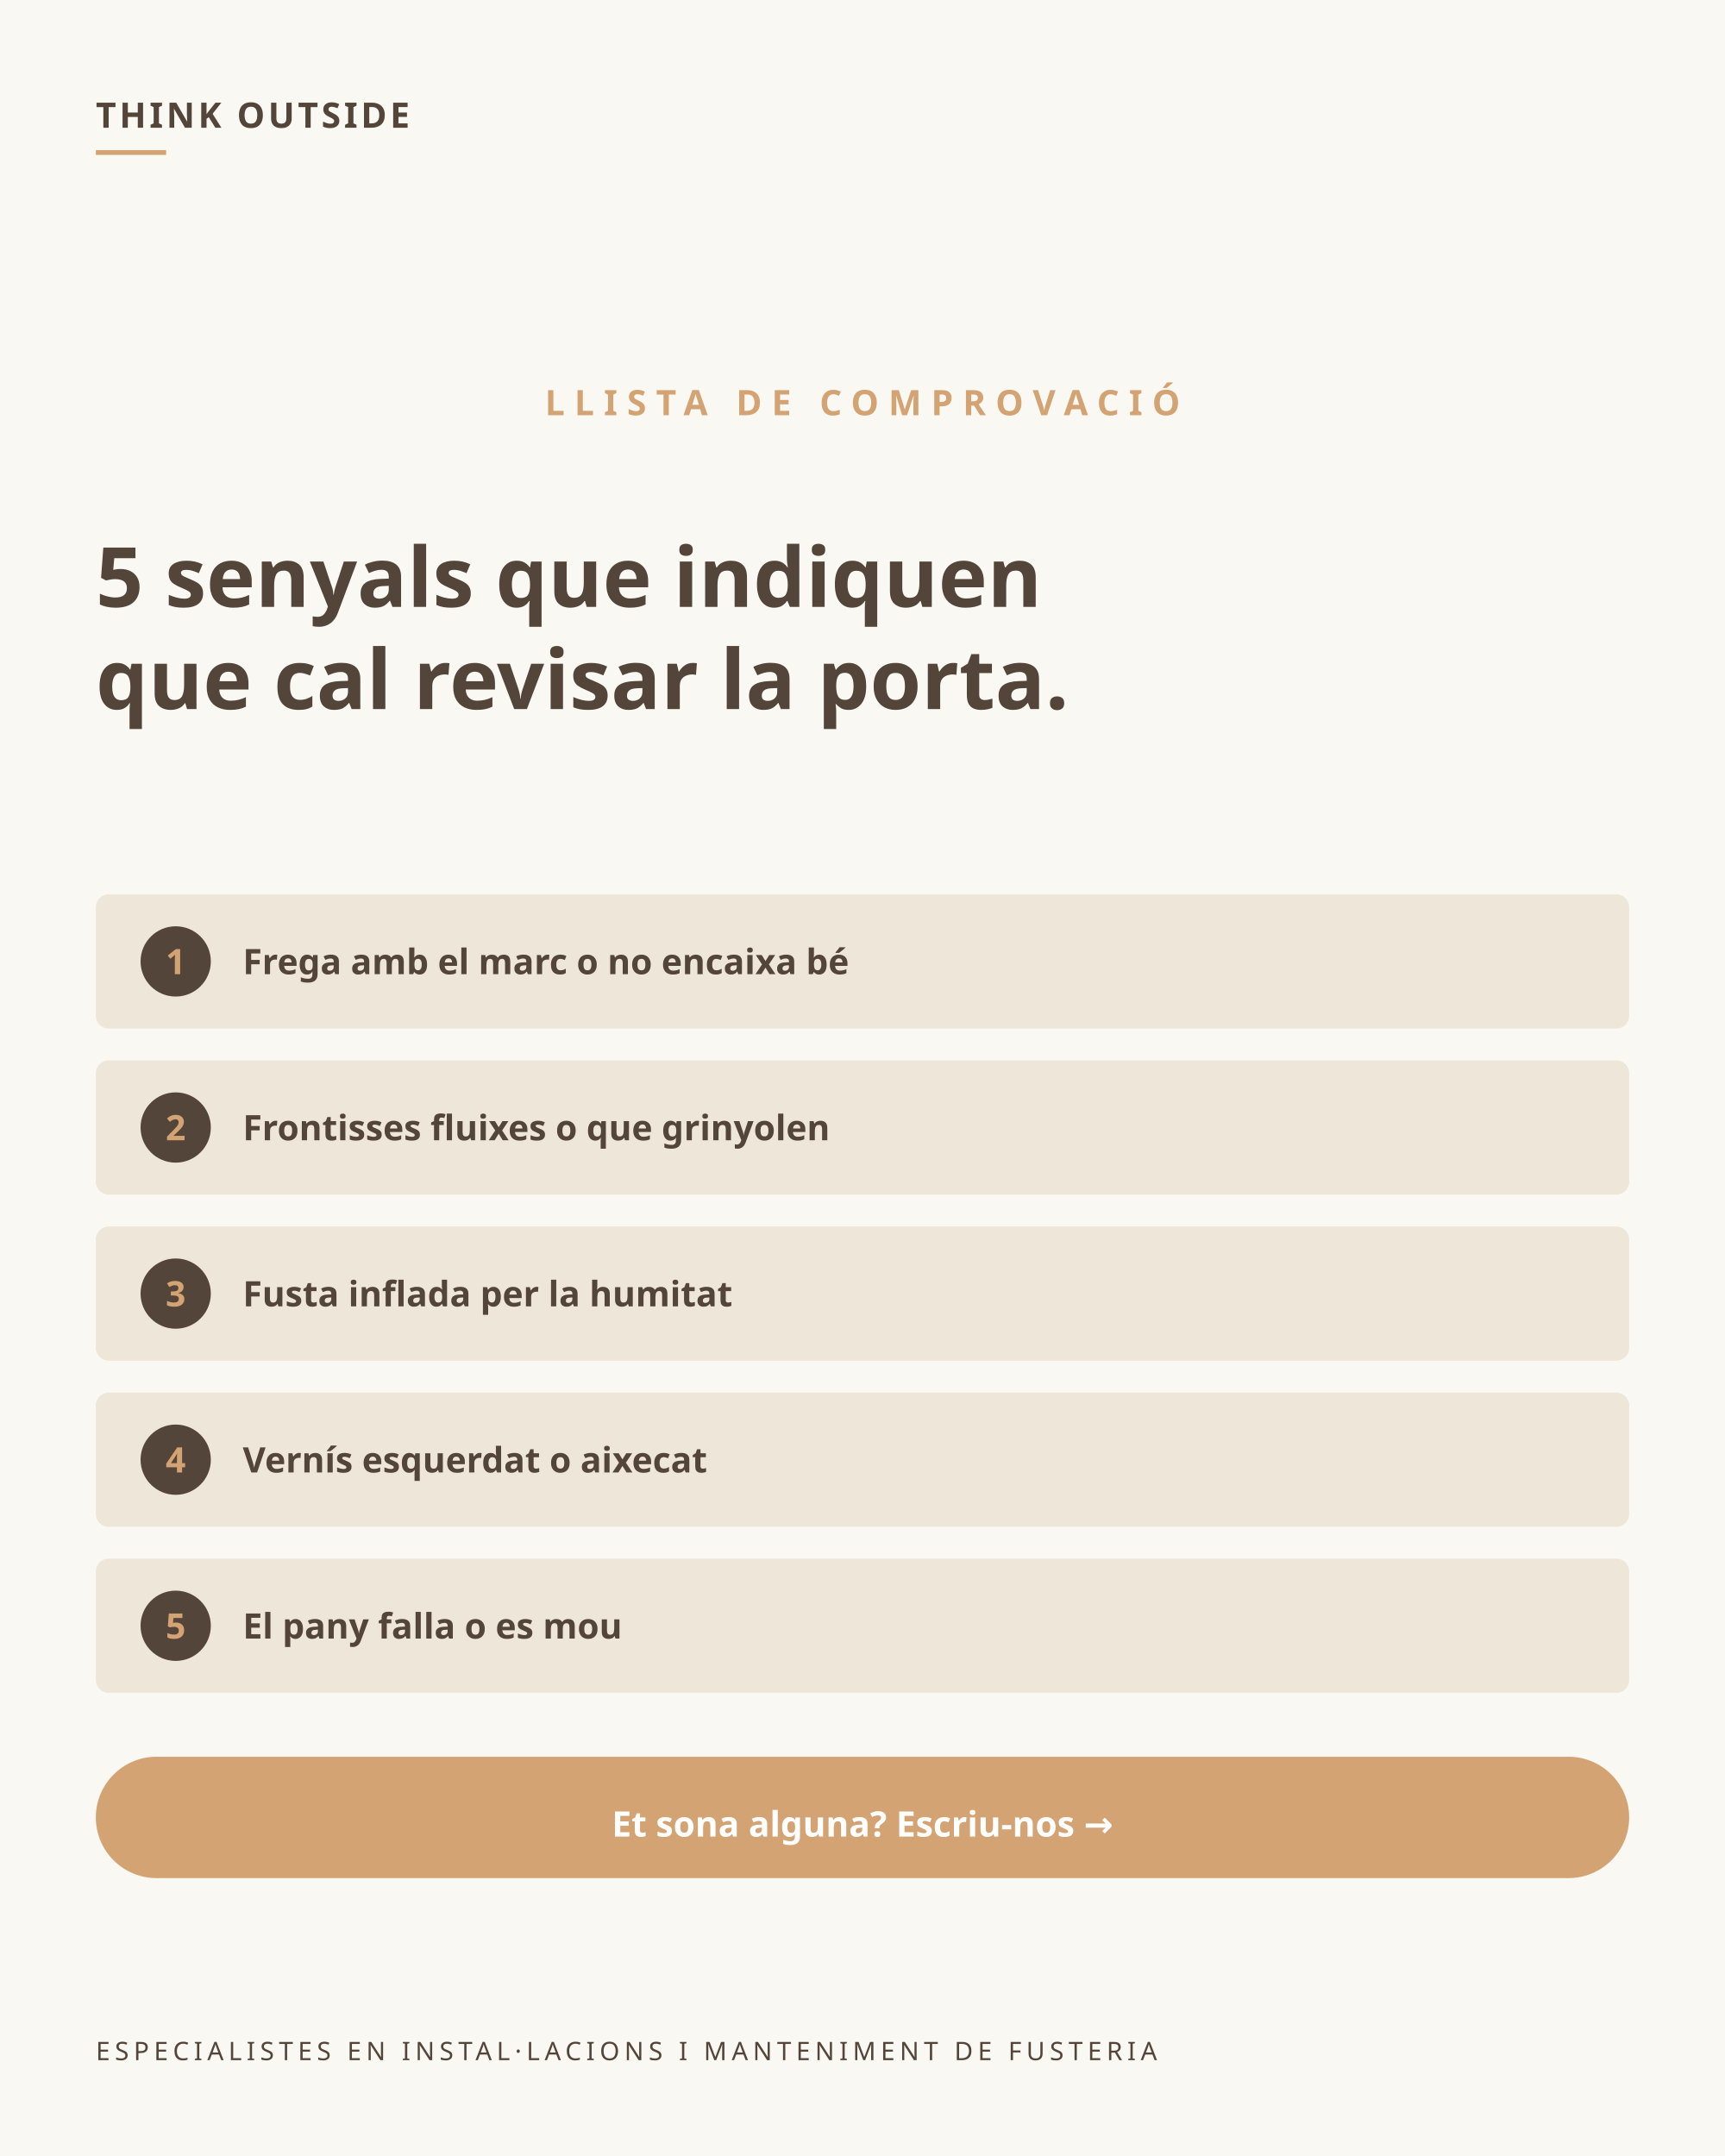
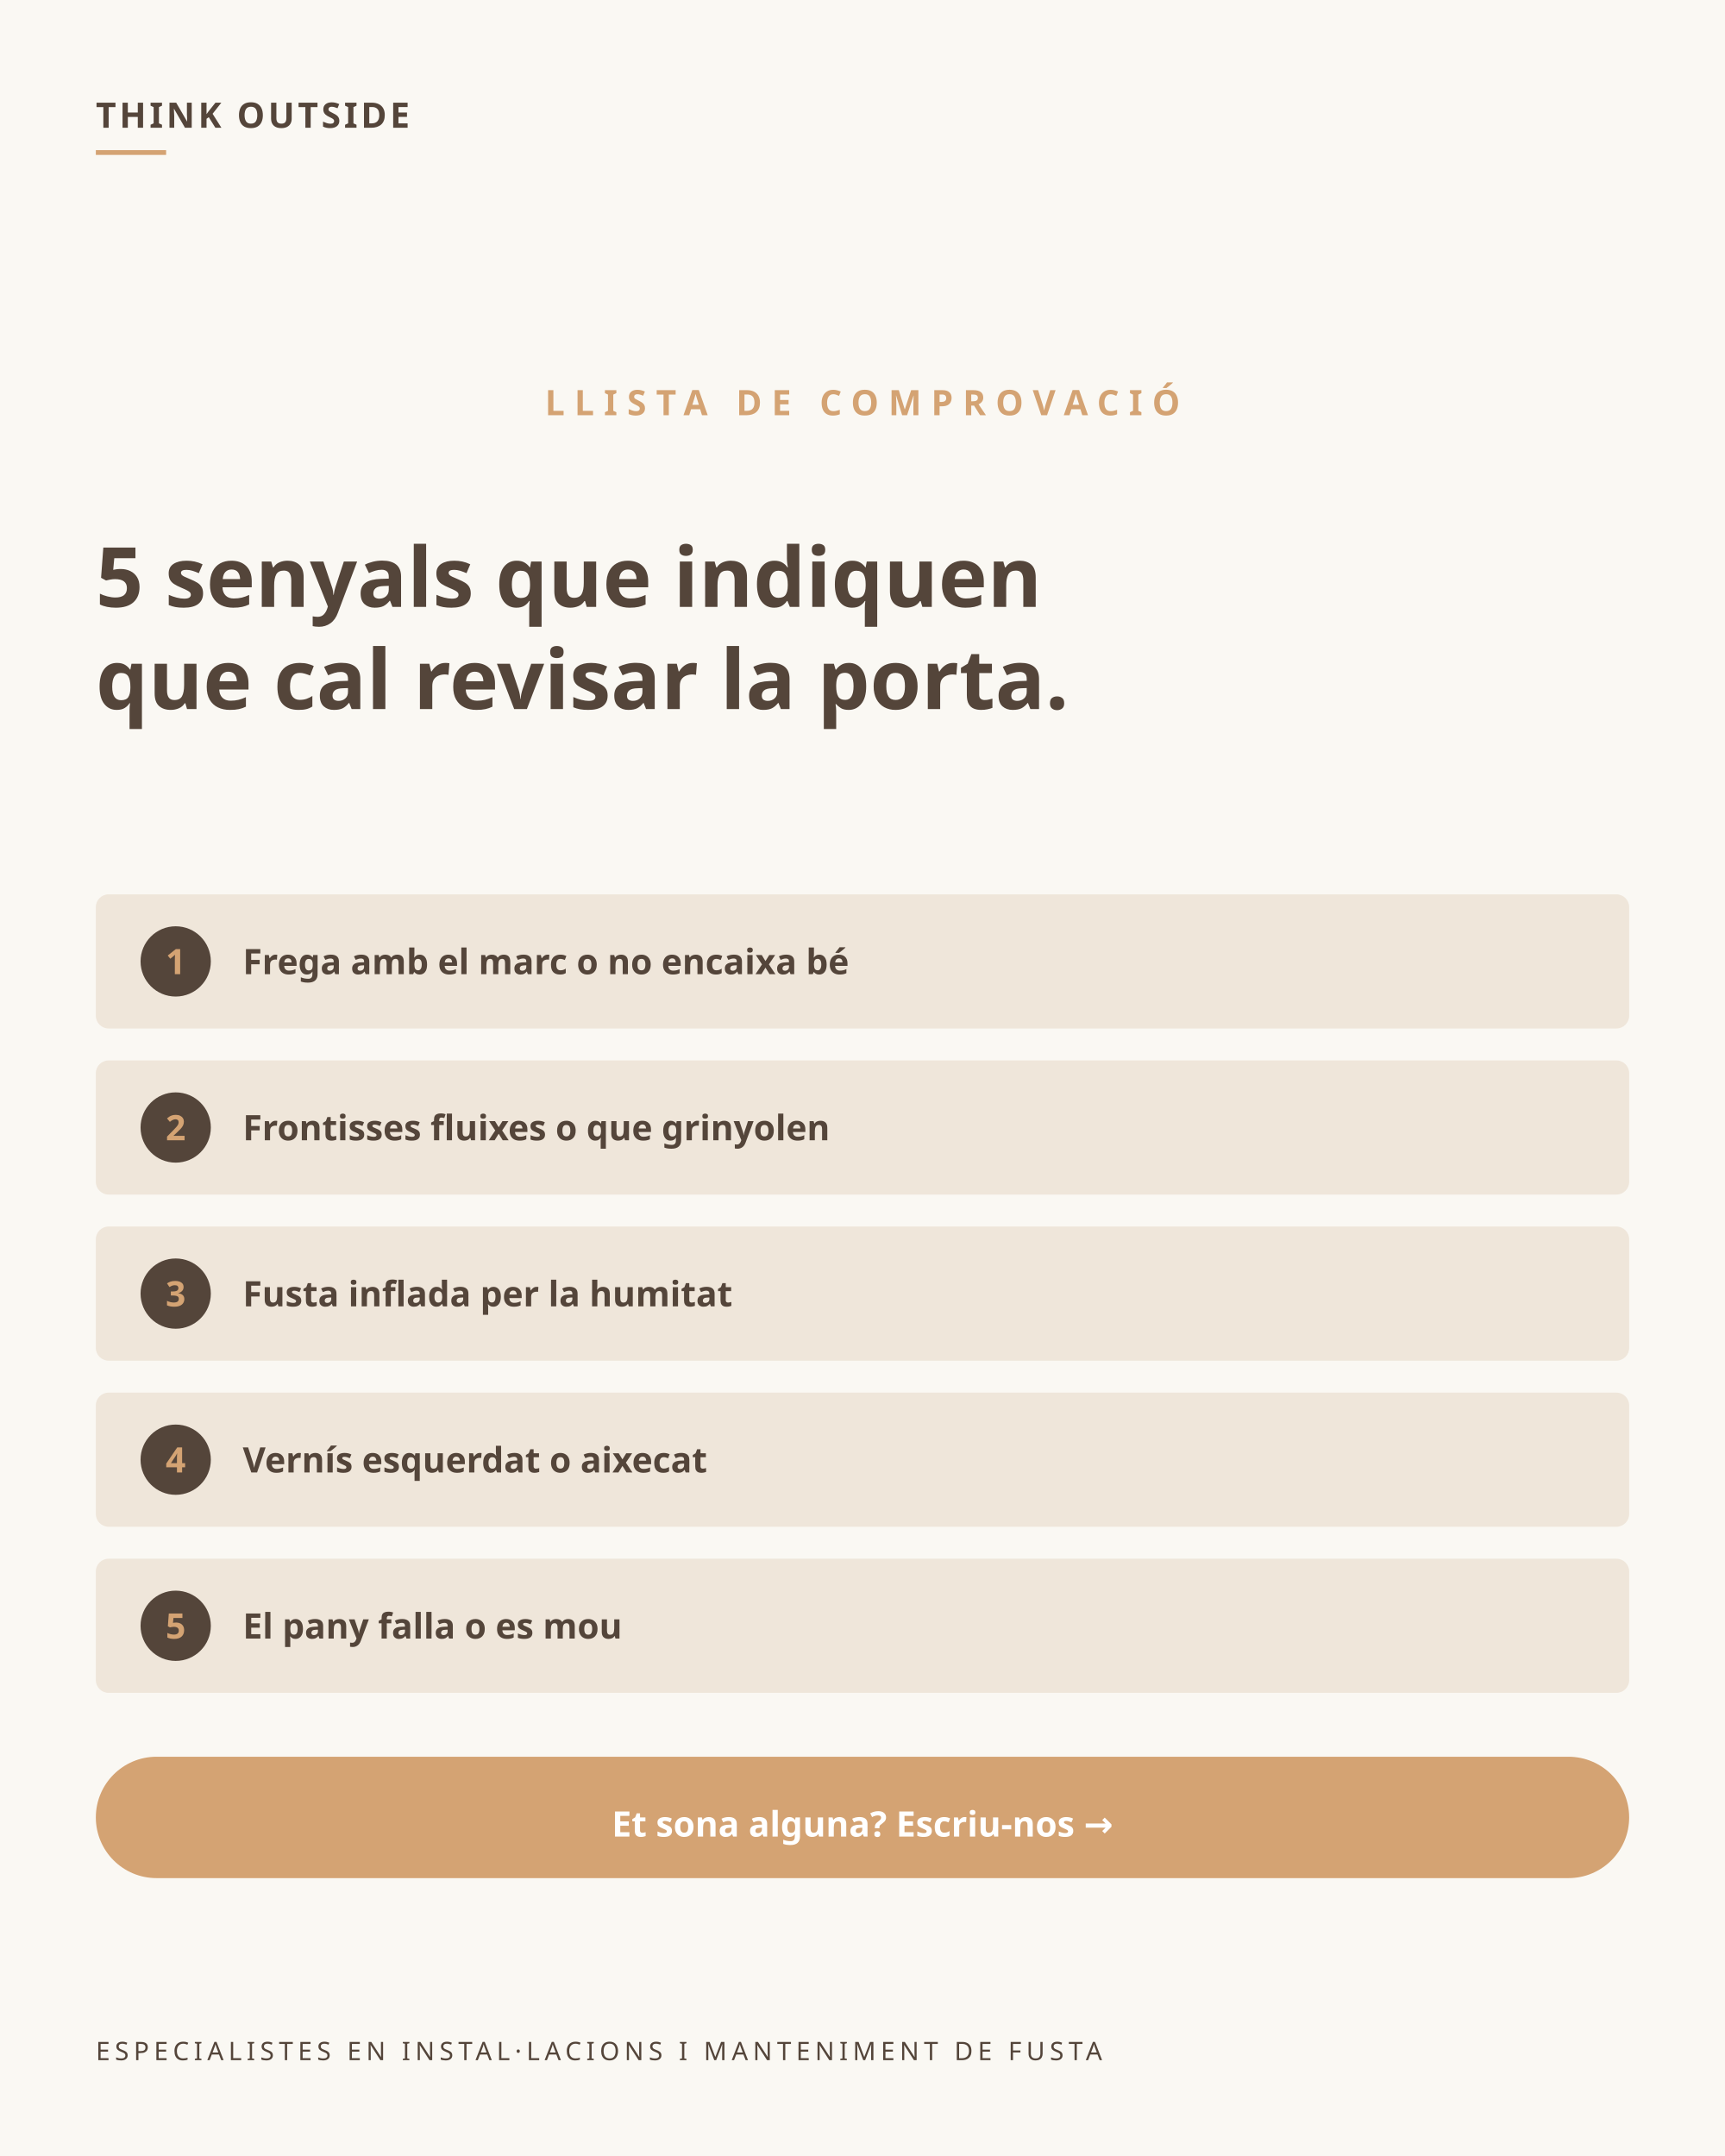
<svg xmlns="http://www.w3.org/2000/svg" viewBox="0 0 1080 1350" width="1080" height="1350" font-family="Raleway, ui-sans-serif, system-ui, sans-serif">
  <rect width="1080" height="1350" fill="#FAF8F3" />
  <g transform="translate(60,80)">
    <text x="0" y="0" font-size="22" font-weight="700" fill="#54453A" letter-spacing="2">THINK OUTSIDE</text>
    <rect x="0" y="14" width="44" height="3" fill="#D4A373" />
  </g>
  <g transform="translate(540,260)" text-anchor="middle">
    <text font-size="22" font-weight="600" fill="#D4A373" letter-spacing="6">LLISTA DE COMPROVACIÓ</text>
  </g>
  <g transform="translate(60,380)">
    <text font-size="52" font-weight="700" fill="#54453A">5 senyals que indiquen</text>
    <text y="64" font-size="52" font-weight="700" fill="#54453A">que cal revisar la porta.</text>
  </g>
  <g transform="translate(60,560)">
    <g transform="translate(0,0)">
      <rect x="0" y="0" width="960" height="84" rx="8" fill="#EFE6DA" />
      <circle cx="50" cy="42" r="22" fill="#54453A" />
      <text x="50" y="50" text-anchor="middle" font-size="22" font-weight="700" fill="#D4A373">1</text>
      <text x="92" y="50" font-size="22" font-weight="600" fill="#54453A">Frega amb el marc o no encaixa bé</text>
    </g>
    <g transform="translate(0,104)">
      <rect x="0" y="0" width="960" height="84" rx="8" fill="#EFE6DA" />
      <circle cx="50" cy="42" r="22" fill="#54453A" />
      <text x="50" y="50" text-anchor="middle" font-size="22" font-weight="700" fill="#D4A373">2</text>
      <text x="92" y="50" font-size="22" font-weight="600" fill="#54453A">Frontisses fluixes o que grinyolen</text>
    </g>
    <g transform="translate(0,208)">
      <rect x="0" y="0" width="960" height="84" rx="8" fill="#EFE6DA" />
      <circle cx="50" cy="42" r="22" fill="#54453A" />
      <text x="50" y="50" text-anchor="middle" font-size="22" font-weight="700" fill="#D4A373">3</text>
      <text x="92" y="50" font-size="22" font-weight="600" fill="#54453A">Fusta inflada per la humitat</text>
    </g>
    <g transform="translate(0,312)">
      <rect x="0" y="0" width="960" height="84" rx="8" fill="#EFE6DA" />
      <circle cx="50" cy="42" r="22" fill="#54453A" />
      <text x="50" y="50" text-anchor="middle" font-size="22" font-weight="700" fill="#D4A373">4</text>
      <text x="92" y="50" font-size="22" font-weight="600" fill="#54453A">Vernís esquerdat o aixecat</text>
    </g>
    <g transform="translate(0,416)">
      <rect x="0" y="0" width="960" height="84" rx="8" fill="#EFE6DA" />
      <circle cx="50" cy="42" r="22" fill="#54453A" />
      <text x="50" y="50" text-anchor="middle" font-size="22" font-weight="700" fill="#D4A373">5</text>
      <text x="92" y="50" font-size="22" font-weight="600" fill="#54453A">El pany falla o es mou</text>
    </g>
  </g>
  <g transform="translate(60,1100)" text-anchor="middle">
    <rect x="0" y="0" width="960" height="76" rx="38" fill="#D4A373" />
    <text x="480" y="50" font-size="22" font-weight="700" fill="#FFFFFF">Et sona alguna? Escriu-nos →</text>
  </g>
  <g transform="translate(60,1290)" font-size="16" font-weight="500" fill="#54453A" letter-spacing="3">
-     <text>ESPECIALISTES EN INSTAL·LACIONS I MANTENIMENT DE FUSTERIA</text>
+     <text>ESPECIALISTES EN INSTAL·LACIONS I MANTENIMENT DE FUSTA</text>
  </g>
</svg>
